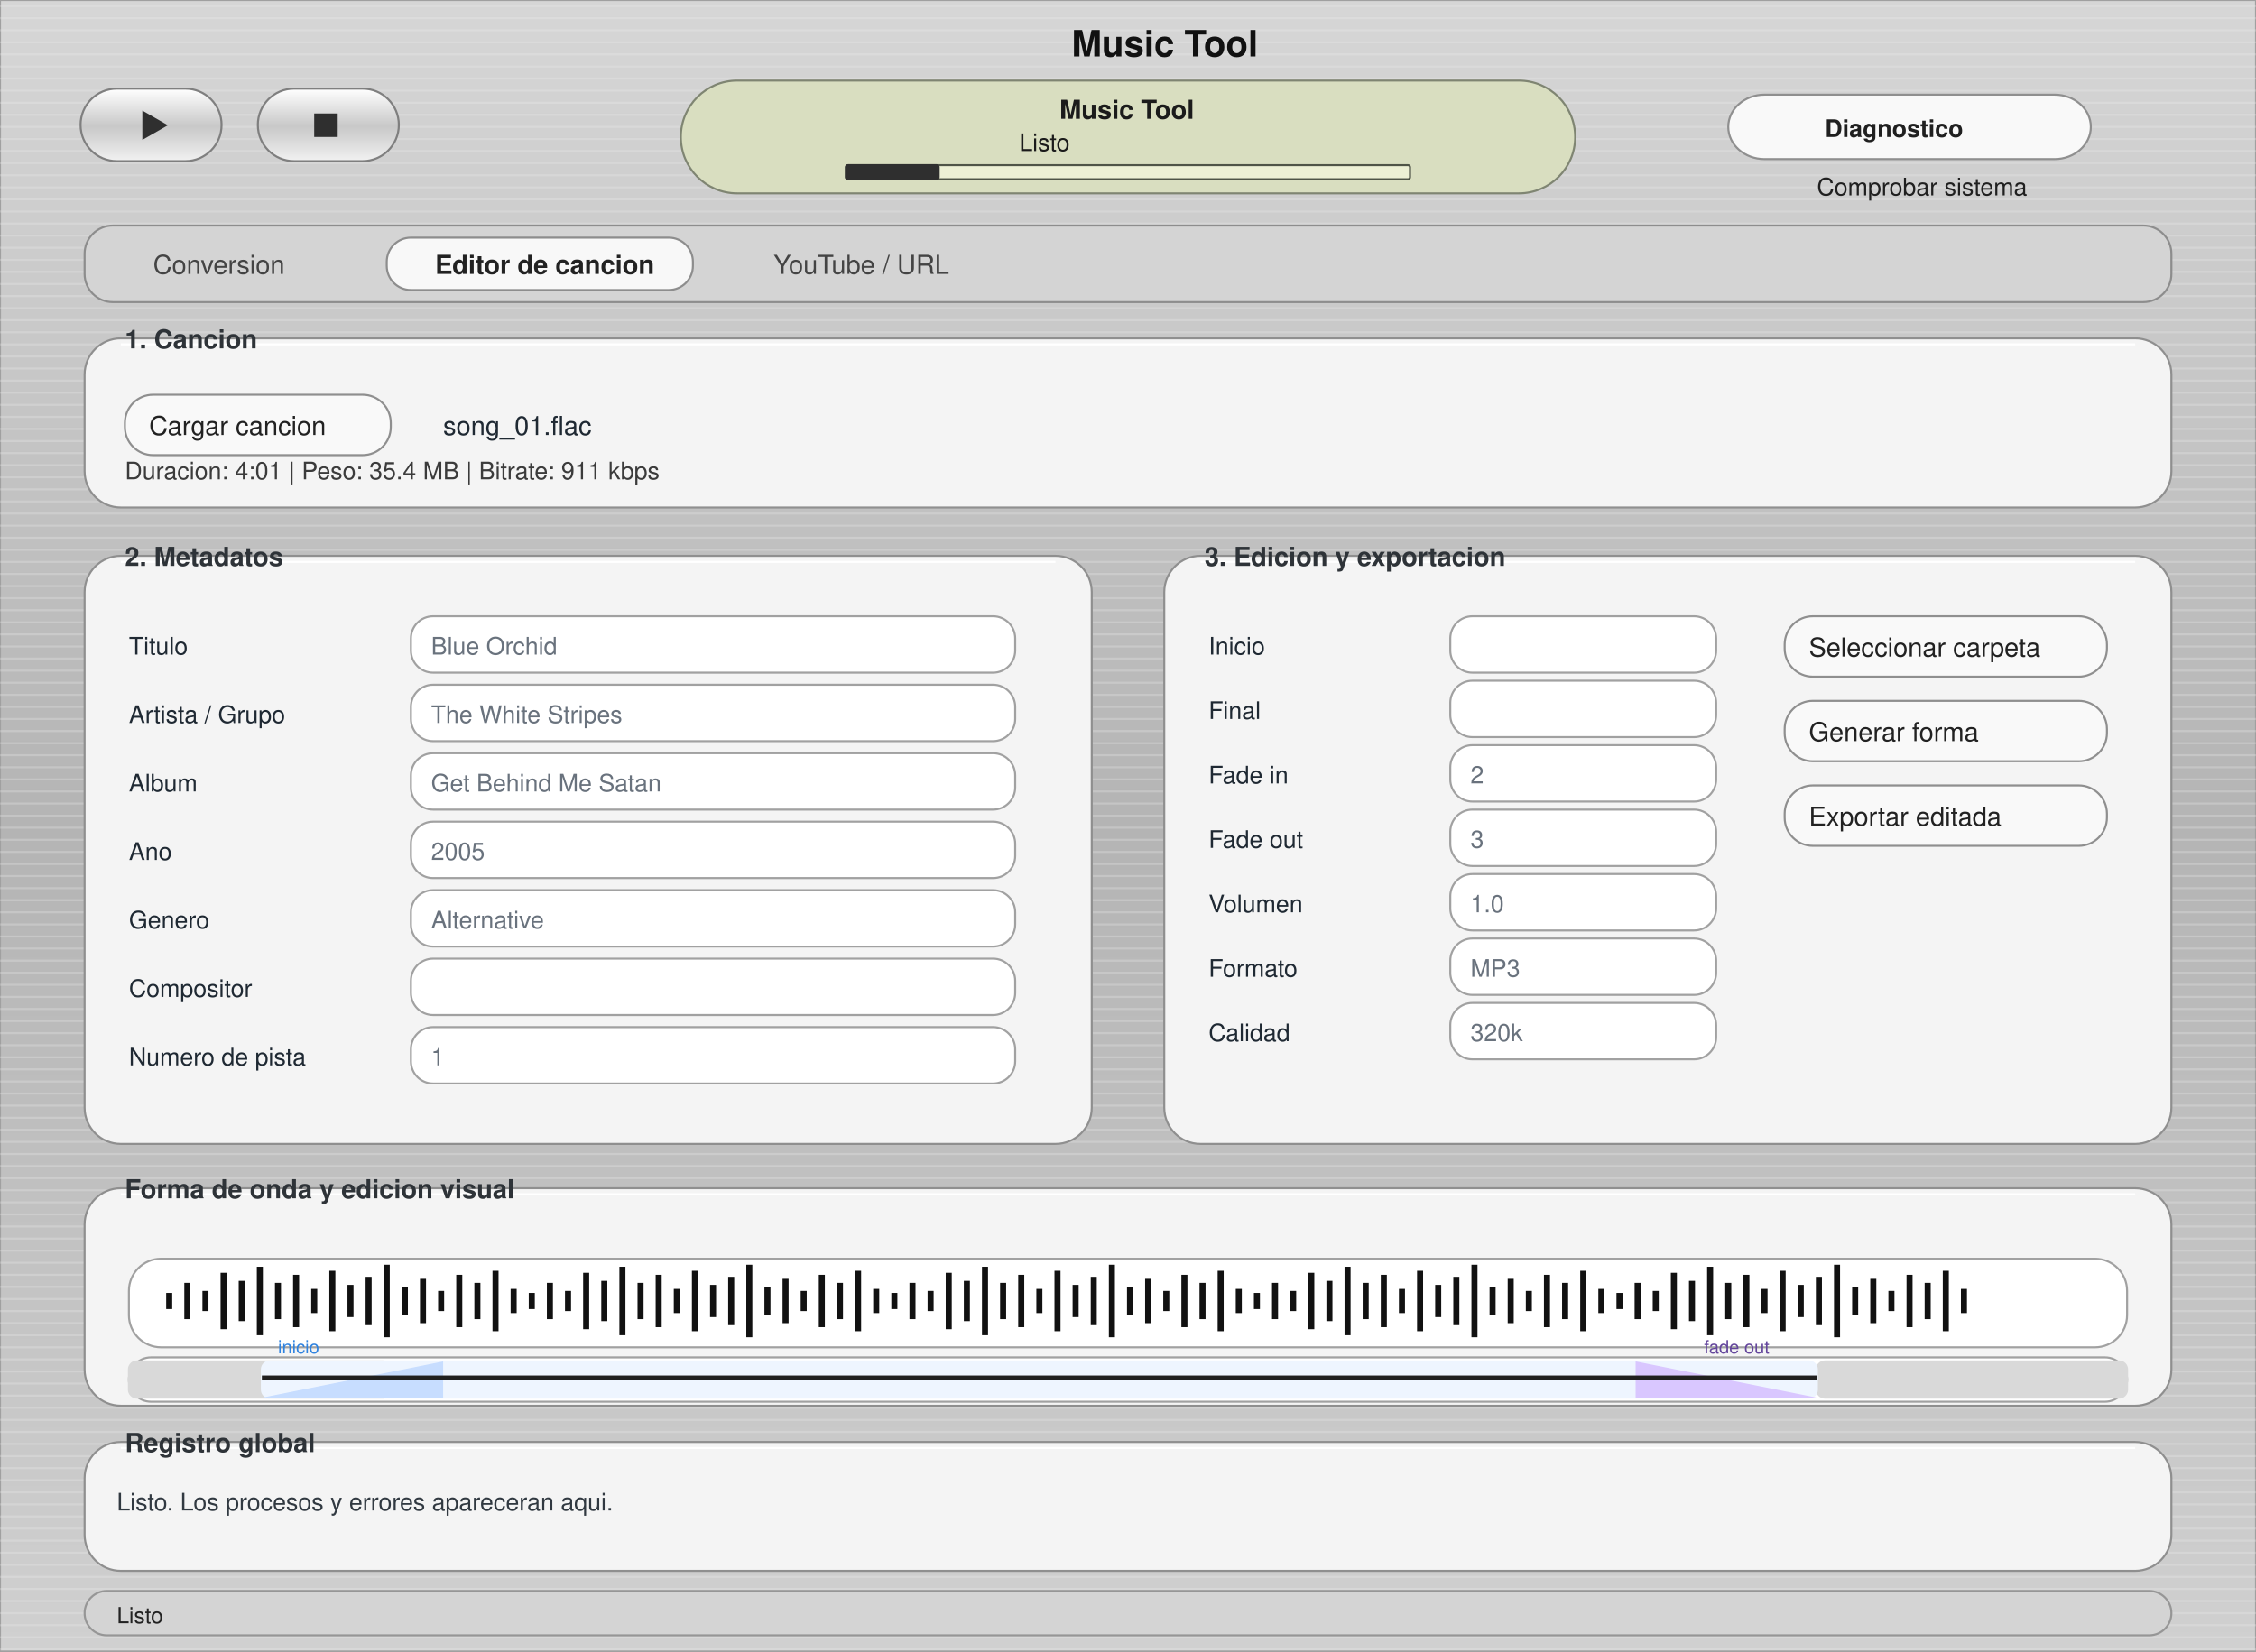
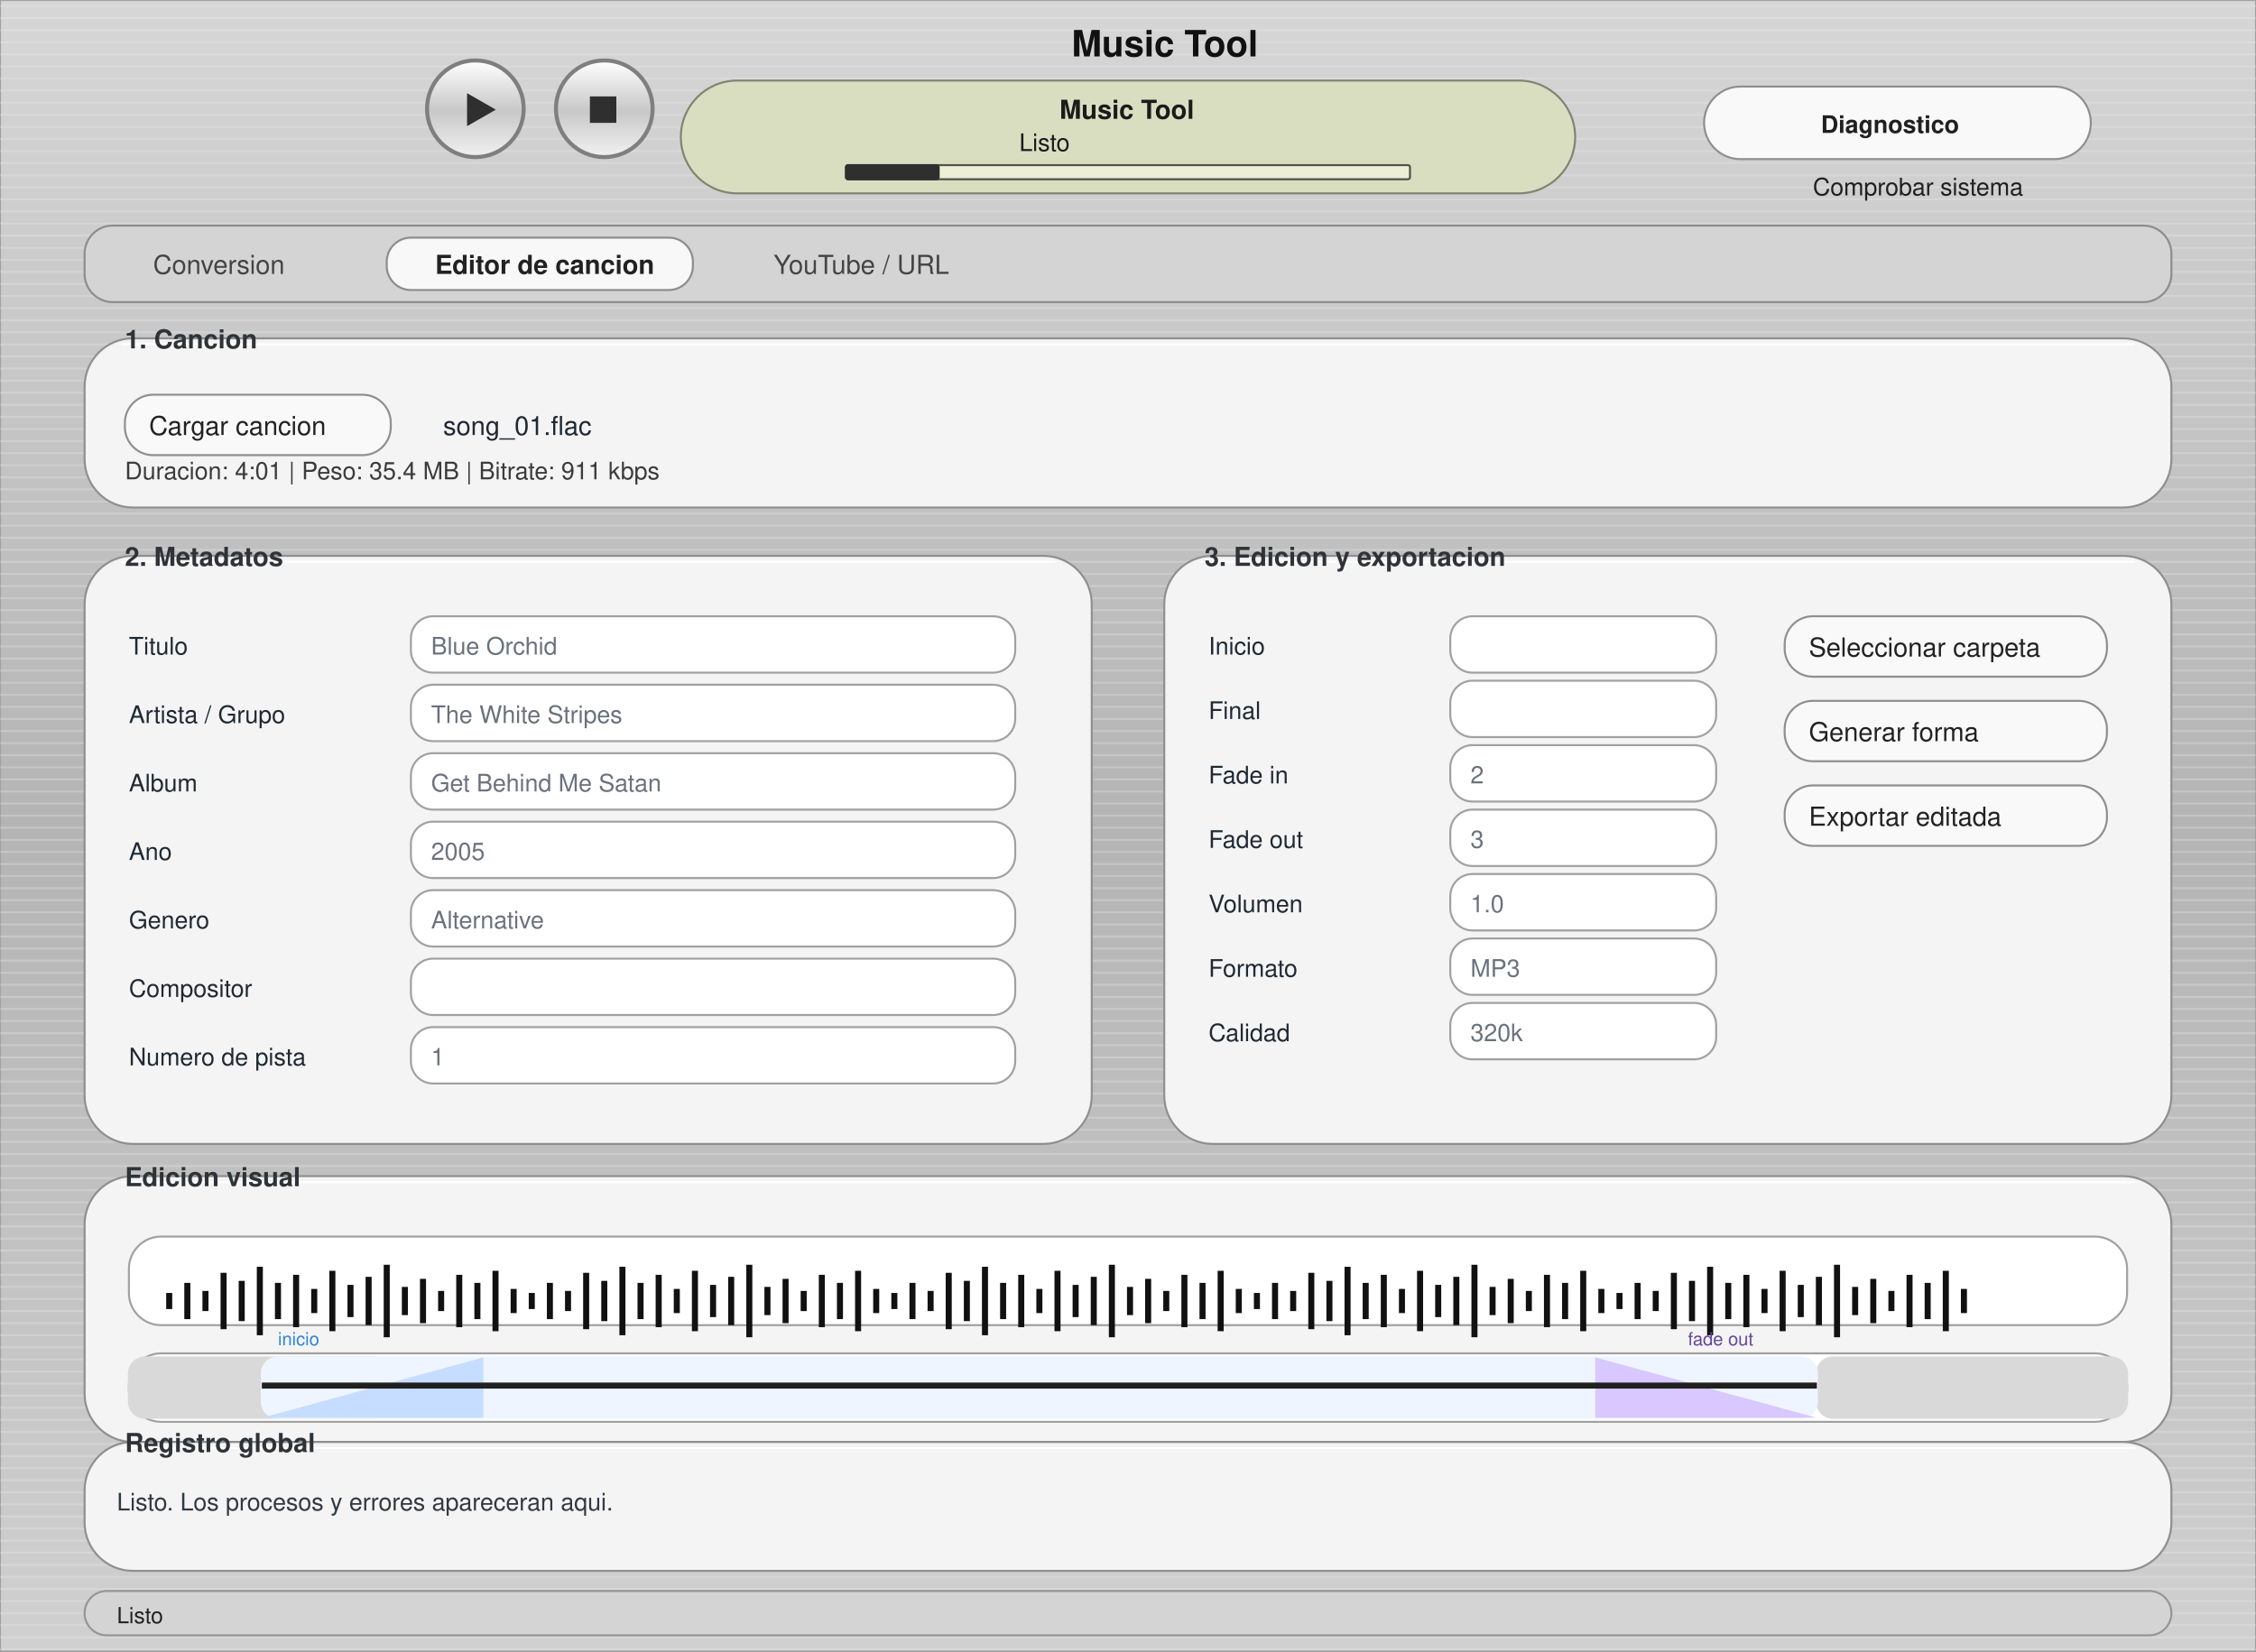
<svg xmlns="http://www.w3.org/2000/svg" width="1120" height="820" viewBox="0 0 1120 820">
  <defs>
    <linearGradient id="metal" x1="0" x2="0" y1="0" y2="1">
      <stop offset="0" stop-color="#d6d6d6" />
      <stop offset="0.5" stop-color="#b4b4b4" />
      <stop offset="1" stop-color="#d0d0d0" />
    </linearGradient>
    <linearGradient id="buttonChrome" x1="0" x2="0" y1="0" y2="1">
      <stop offset="0" stop-color="#ffffff" />
      <stop offset="0.52" stop-color="#c8c8c8" />
      <stop offset="1" stop-color="#f1f1f1" />
    </linearGradient>
    <linearGradient id="tableHeader" x1="0" x2="0" y1="0" y2="1">
      <stop offset="0" stop-color="#f9f9f9" />
      <stop offset="1" stop-color="#bdbdbd" />
    </linearGradient>
  </defs>
  <rect x="0" y="0" width="1120" height="820" rx="0" fill="url(#metal)" stroke="#a0a0a0" />
  <line x1="0" y1="3" x2="1120" y2="3" stroke="#eeeeee" opacity="0.28" />
  <line x1="0" y1="9" x2="1120" y2="9" stroke="#eeeeee" opacity="0.28" />
  <line x1="0" y1="15" x2="1120" y2="15" stroke="#eeeeee" opacity="0.28" />
  <line x1="0" y1="21" x2="1120" y2="21" stroke="#eeeeee" opacity="0.28" />
  <line x1="0" y1="27" x2="1120" y2="27" stroke="#eeeeee" opacity="0.28" />
  <line x1="0" y1="33" x2="1120" y2="33" stroke="#eeeeee" opacity="0.28" />
  <line x1="0" y1="39" x2="1120" y2="39" stroke="#eeeeee" opacity="0.28" />
  <line x1="0" y1="45" x2="1120" y2="45" stroke="#eeeeee" opacity="0.28" />
  <line x1="0" y1="51" x2="1120" y2="51" stroke="#eeeeee" opacity="0.28" />
  <line x1="0" y1="57" x2="1120" y2="57" stroke="#eeeeee" opacity="0.28" />
  <line x1="0" y1="63" x2="1120" y2="63" stroke="#eeeeee" opacity="0.28" />
  <line x1="0" y1="69" x2="1120" y2="69" stroke="#eeeeee" opacity="0.28" />
  <line x1="0" y1="75" x2="1120" y2="75" stroke="#eeeeee" opacity="0.28" />
  <line x1="0" y1="81" x2="1120" y2="81" stroke="#eeeeee" opacity="0.28" />
  <line x1="0" y1="87" x2="1120" y2="87" stroke="#eeeeee" opacity="0.28" />
  <line x1="0" y1="93" x2="1120" y2="93" stroke="#eeeeee" opacity="0.28" />
  <line x1="0" y1="99" x2="1120" y2="99" stroke="#eeeeee" opacity="0.28" />
  <line x1="0" y1="105" x2="1120" y2="105" stroke="#eeeeee" opacity="0.28" />
  <line x1="0" y1="111" x2="1120" y2="111" stroke="#eeeeee" opacity="0.28" />
  <line x1="0" y1="117" x2="1120" y2="117" stroke="#eeeeee" opacity="0.28" />
  <line x1="0" y1="123" x2="1120" y2="123" stroke="#eeeeee" opacity="0.28" />
  <line x1="0" y1="129" x2="1120" y2="129" stroke="#eeeeee" opacity="0.28" />
  <line x1="0" y1="135" x2="1120" y2="135" stroke="#eeeeee" opacity="0.28" />
  <line x1="0" y1="141" x2="1120" y2="141" stroke="#eeeeee" opacity="0.28" />
  <line x1="0" y1="147" x2="1120" y2="147" stroke="#eeeeee" opacity="0.28" />
  <line x1="0" y1="153" x2="1120" y2="153" stroke="#eeeeee" opacity="0.28" />
  <line x1="0" y1="159" x2="1120" y2="159" stroke="#eeeeee" opacity="0.28" />
  <line x1="0" y1="165" x2="1120" y2="165" stroke="#eeeeee" opacity="0.28" />
  <line x1="0" y1="171" x2="1120" y2="171" stroke="#eeeeee" opacity="0.28" />
  <line x1="0" y1="177" x2="1120" y2="177" stroke="#eeeeee" opacity="0.28" />
  <line x1="0" y1="183" x2="1120" y2="183" stroke="#eeeeee" opacity="0.28" />
  <line x1="0" y1="189" x2="1120" y2="189" stroke="#eeeeee" opacity="0.28" />
  <line x1="0" y1="195" x2="1120" y2="195" stroke="#eeeeee" opacity="0.28" />
  <line x1="0" y1="201" x2="1120" y2="201" stroke="#eeeeee" opacity="0.28" />
  <line x1="0" y1="207" x2="1120" y2="207" stroke="#eeeeee" opacity="0.28" />
  <line x1="0" y1="213" x2="1120" y2="213" stroke="#eeeeee" opacity="0.28" />
  <line x1="0" y1="219" x2="1120" y2="219" stroke="#eeeeee" opacity="0.28" />
  <line x1="0" y1="225" x2="1120" y2="225" stroke="#eeeeee" opacity="0.28" />
  <line x1="0" y1="231" x2="1120" y2="231" stroke="#eeeeee" opacity="0.28" />
  <line x1="0" y1="237" x2="1120" y2="237" stroke="#eeeeee" opacity="0.28" />
  <line x1="0" y1="243" x2="1120" y2="243" stroke="#eeeeee" opacity="0.28" />
  <line x1="0" y1="249" x2="1120" y2="249" stroke="#eeeeee" opacity="0.28" />
  <line x1="0" y1="255" x2="1120" y2="255" stroke="#eeeeee" opacity="0.28" />
  <line x1="0" y1="261" x2="1120" y2="261" stroke="#eeeeee" opacity="0.28" />
  <line x1="0" y1="267" x2="1120" y2="267" stroke="#eeeeee" opacity="0.28" />
  <line x1="0" y1="273" x2="1120" y2="273" stroke="#eeeeee" opacity="0.28" />
  <line x1="0" y1="279" x2="1120" y2="279" stroke="#eeeeee" opacity="0.28" />
  <line x1="0" y1="285" x2="1120" y2="285" stroke="#eeeeee" opacity="0.28" />
  <line x1="0" y1="291" x2="1120" y2="291" stroke="#eeeeee" opacity="0.28" />
  <line x1="0" y1="297" x2="1120" y2="297" stroke="#eeeeee" opacity="0.28" />
  <line x1="0" y1="303" x2="1120" y2="303" stroke="#eeeeee" opacity="0.28" />
  <line x1="0" y1="309" x2="1120" y2="309" stroke="#eeeeee" opacity="0.28" />
  <line x1="0" y1="315" x2="1120" y2="315" stroke="#eeeeee" opacity="0.28" />
  <line x1="0" y1="321" x2="1120" y2="321" stroke="#eeeeee" opacity="0.28" />
  <line x1="0" y1="327" x2="1120" y2="327" stroke="#eeeeee" opacity="0.28" />
  <line x1="0" y1="333" x2="1120" y2="333" stroke="#eeeeee" opacity="0.28" />
  <line x1="0" y1="339" x2="1120" y2="339" stroke="#eeeeee" opacity="0.28" />
  <line x1="0" y1="345" x2="1120" y2="345" stroke="#eeeeee" opacity="0.28" />
  <line x1="0" y1="351" x2="1120" y2="351" stroke="#eeeeee" opacity="0.28" />
  <line x1="0" y1="357" x2="1120" y2="357" stroke="#eeeeee" opacity="0.28" />
  <line x1="0" y1="363" x2="1120" y2="363" stroke="#eeeeee" opacity="0.28" />
  <line x1="0" y1="369" x2="1120" y2="369" stroke="#eeeeee" opacity="0.28" />
  <line x1="0" y1="375" x2="1120" y2="375" stroke="#eeeeee" opacity="0.28" />
  <line x1="0" y1="381" x2="1120" y2="381" stroke="#eeeeee" opacity="0.28" />
  <line x1="0" y1="387" x2="1120" y2="387" stroke="#eeeeee" opacity="0.28" />
  <line x1="0" y1="393" x2="1120" y2="393" stroke="#eeeeee" opacity="0.28" />
  <line x1="0" y1="399" x2="1120" y2="399" stroke="#eeeeee" opacity="0.28" />
  <line x1="0" y1="405" x2="1120" y2="405" stroke="#eeeeee" opacity="0.28" />
  <line x1="0" y1="411" x2="1120" y2="411" stroke="#eeeeee" opacity="0.28" />
  <line x1="0" y1="417" x2="1120" y2="417" stroke="#eeeeee" opacity="0.28" />
  <line x1="0" y1="423" x2="1120" y2="423" stroke="#eeeeee" opacity="0.28" />
  <line x1="0" y1="429" x2="1120" y2="429" stroke="#eeeeee" opacity="0.28" />
  <line x1="0" y1="435" x2="1120" y2="435" stroke="#eeeeee" opacity="0.28" />
  <line x1="0" y1="441" x2="1120" y2="441" stroke="#eeeeee" opacity="0.28" />
  <line x1="0" y1="447" x2="1120" y2="447" stroke="#eeeeee" opacity="0.28" />
  <line x1="0" y1="453" x2="1120" y2="453" stroke="#eeeeee" opacity="0.28" />
  <line x1="0" y1="459" x2="1120" y2="459" stroke="#eeeeee" opacity="0.28" />
  <line x1="0" y1="465" x2="1120" y2="465" stroke="#eeeeee" opacity="0.28" />
  <line x1="0" y1="471" x2="1120" y2="471" stroke="#eeeeee" opacity="0.28" />
  <line x1="0" y1="477" x2="1120" y2="477" stroke="#eeeeee" opacity="0.28" />
  <line x1="0" y1="483" x2="1120" y2="483" stroke="#eeeeee" opacity="0.28" />
  <line x1="0" y1="489" x2="1120" y2="489" stroke="#eeeeee" opacity="0.28" />
  <line x1="0" y1="495" x2="1120" y2="495" stroke="#eeeeee" opacity="0.28" />
  <line x1="0" y1="501" x2="1120" y2="501" stroke="#eeeeee" opacity="0.28" />
  <line x1="0" y1="507" x2="1120" y2="507" stroke="#eeeeee" opacity="0.28" />
  <line x1="0" y1="513" x2="1120" y2="513" stroke="#eeeeee" opacity="0.28" />
  <line x1="0" y1="519" x2="1120" y2="519" stroke="#eeeeee" opacity="0.28" />
  <line x1="0" y1="525" x2="1120" y2="525" stroke="#eeeeee" opacity="0.28" />
  <line x1="0" y1="531" x2="1120" y2="531" stroke="#eeeeee" opacity="0.28" />
  <line x1="0" y1="537" x2="1120" y2="537" stroke="#eeeeee" opacity="0.28" />
  <line x1="0" y1="543" x2="1120" y2="543" stroke="#eeeeee" opacity="0.28" />
  <line x1="0" y1="549" x2="1120" y2="549" stroke="#eeeeee" opacity="0.28" />
  <line x1="0" y1="555" x2="1120" y2="555" stroke="#eeeeee" opacity="0.28" />
  <line x1="0" y1="561" x2="1120" y2="561" stroke="#eeeeee" opacity="0.28" />
  <line x1="0" y1="567" x2="1120" y2="567" stroke="#eeeeee" opacity="0.28" />
  <line x1="0" y1="573" x2="1120" y2="573" stroke="#eeeeee" opacity="0.28" />
  <line x1="0" y1="579" x2="1120" y2="579" stroke="#eeeeee" opacity="0.28" />
  <line x1="0" y1="585" x2="1120" y2="585" stroke="#eeeeee" opacity="0.28" />
  <line x1="0" y1="591" x2="1120" y2="591" stroke="#eeeeee" opacity="0.28" />
  <line x1="0" y1="597" x2="1120" y2="597" stroke="#eeeeee" opacity="0.28" />
  <line x1="0" y1="603" x2="1120" y2="603" stroke="#eeeeee" opacity="0.28" />
  <line x1="0" y1="609" x2="1120" y2="609" stroke="#eeeeee" opacity="0.28" />
  <line x1="0" y1="615" x2="1120" y2="615" stroke="#eeeeee" opacity="0.28" />
  <line x1="0" y1="621" x2="1120" y2="621" stroke="#eeeeee" opacity="0.28" />
  <line x1="0" y1="627" x2="1120" y2="627" stroke="#eeeeee" opacity="0.28" />
  <line x1="0" y1="633" x2="1120" y2="633" stroke="#eeeeee" opacity="0.28" />
  <line x1="0" y1="639" x2="1120" y2="639" stroke="#eeeeee" opacity="0.28" />
  <line x1="0" y1="645" x2="1120" y2="645" stroke="#eeeeee" opacity="0.28" />
  <line x1="0" y1="651" x2="1120" y2="651" stroke="#eeeeee" opacity="0.28" />
  <line x1="0" y1="657" x2="1120" y2="657" stroke="#eeeeee" opacity="0.28" />
  <line x1="0" y1="663" x2="1120" y2="663" stroke="#eeeeee" opacity="0.28" />
  <line x1="0" y1="669" x2="1120" y2="669" stroke="#eeeeee" opacity="0.28" />
  <line x1="0" y1="675" x2="1120" y2="675" stroke="#eeeeee" opacity="0.28" />
  <line x1="0" y1="681" x2="1120" y2="681" stroke="#eeeeee" opacity="0.28" />
  <line x1="0" y1="687" x2="1120" y2="687" stroke="#eeeeee" opacity="0.28" />
  <line x1="0" y1="693" x2="1120" y2="693" stroke="#eeeeee" opacity="0.28" />
  <line x1="0" y1="699" x2="1120" y2="699" stroke="#eeeeee" opacity="0.28" />
  <line x1="0" y1="705" x2="1120" y2="705" stroke="#eeeeee" opacity="0.28" />
  <line x1="0" y1="711" x2="1120" y2="711" stroke="#eeeeee" opacity="0.28" />
  <line x1="0" y1="717" x2="1120" y2="717" stroke="#eeeeee" opacity="0.28" />
  <line x1="0" y1="723" x2="1120" y2="723" stroke="#eeeeee" opacity="0.28" />
  <line x1="0" y1="729" x2="1120" y2="729" stroke="#eeeeee" opacity="0.28" />
  <line x1="0" y1="735" x2="1120" y2="735" stroke="#eeeeee" opacity="0.28" />
  <line x1="0" y1="741" x2="1120" y2="741" stroke="#eeeeee" opacity="0.28" />
  <line x1="0" y1="747" x2="1120" y2="747" stroke="#eeeeee" opacity="0.28" />
  <line x1="0" y1="753" x2="1120" y2="753" stroke="#eeeeee" opacity="0.28" />
  <line x1="0" y1="759" x2="1120" y2="759" stroke="#eeeeee" opacity="0.28" />
  <line x1="0" y1="765" x2="1120" y2="765" stroke="#eeeeee" opacity="0.28" />
  <line x1="0" y1="771" x2="1120" y2="771" stroke="#eeeeee" opacity="0.28" />
  <line x1="0" y1="777" x2="1120" y2="777" stroke="#eeeeee" opacity="0.28" />
  <line x1="0" y1="783" x2="1120" y2="783" stroke="#eeeeee" opacity="0.28" />
  <line x1="0" y1="789" x2="1120" y2="789" stroke="#eeeeee" opacity="0.28" />
  <line x1="0" y1="795" x2="1120" y2="795" stroke="#eeeeee" opacity="0.28" />
  <line x1="0" y1="801" x2="1120" y2="801" stroke="#eeeeee" opacity="0.28" />
  <line x1="0" y1="807" x2="1120" y2="807" stroke="#eeeeee" opacity="0.28" />
  <line x1="0" y1="813" x2="1120" y2="813" stroke="#eeeeee" opacity="0.28" />
  <line x1="0" y1="819" x2="1120" y2="819" stroke="#eeeeee" opacity="0.28" />
  <text x="532" y="28" font-family="-apple-system, BlinkMacSystemFont, Helvetica, Arial, sans-serif" font-size="18" font-weight="700" fill="#111111">Music Tool</text>
-   <rect x="40" y="44" width="70" height="36" rx="18" fill="url(#buttonChrome)" stroke="#7f7f7f" />
-   <text x="69" y="68" font-family="-apple-system, BlinkMacSystemFont, Helvetica, Arial, sans-serif" font-size="16" font-weight="700" fill="#2f2f2f">▶</text>
-   <rect x="128" y="44" width="70" height="36" rx="18" fill="url(#buttonChrome)" stroke="#7f7f7f" />
-   <text x="157" y="68" font-family="-apple-system, BlinkMacSystemFont, Helvetica, Arial, sans-serif" font-size="16" font-weight="700" fill="#2f2f2f">■</text>
+   <circle cx="236" cy="54" r="24" fill="url(#buttonChrome)" stroke="#7f7f7f" stroke-width="2" />
+   <text x="230" y="61" font-family="-apple-system, BlinkMacSystemFont, Helvetica, Arial, sans-serif" font-size="18" font-weight="700" fill="#2f2f2f">▶</text>
+   <circle cx="300" cy="54" r="24" fill="url(#buttonChrome)" stroke="#7f7f7f" stroke-width="2" />
+   <text x="294" y="61" font-family="-apple-system, BlinkMacSystemFont, Helvetica, Arial, sans-serif" font-size="18" font-weight="700" fill="#2f2f2f">■</text>
  <rect x="338" y="40" width="444" height="56" rx="28" fill="#d9dec0" stroke="#7f8572" />
  <text x="526" y="59" font-family="-apple-system, BlinkMacSystemFont, Helvetica, Arial, sans-serif" font-size="13" font-weight="700" fill="#1b1b1b">Music Tool</text>
  <text x="506" y="75" font-family="-apple-system, BlinkMacSystemFont, Helvetica, Arial, sans-serif" font-size="12" font-weight="400" fill="#1b1b1b">Listo</text>
  <rect x="420" y="82" width="280" height="7" rx="1" fill="#edf0d5" stroke="#4f5447" />
  <rect x="420" y="82" width="46" height="7" rx="1" fill="#2f2f2f" stroke="#2f2f2f" />
-   <rect x="858" y="47" width="180" height="32" rx="18" fill="#f9f9f9" stroke="#8f8f8f" />
-   <text x="906" y="68" font-family="-apple-system, BlinkMacSystemFont, Helvetica, Arial, sans-serif" font-size="12" font-weight="700" fill="#202020">Diagnostico</text>
-   <text x="902" y="97" font-family="-apple-system, BlinkMacSystemFont, Helvetica, Arial, sans-serif" font-size="12" font-weight="400" fill="#202020">Comprobar sistema</text>
+   <rect x="846" y="43" width="192" height="36" rx="18" fill="#f9f9f9" stroke="#8f8f8f" />
+   <text x="904" y="66" font-family="-apple-system, BlinkMacSystemFont, Helvetica, Arial, sans-serif" font-size="12" font-weight="700" fill="#202020">Diagnostico</text>
+   <text x="900" y="97" font-family="-apple-system, BlinkMacSystemFont, Helvetica, Arial, sans-serif" font-size="12" font-weight="400" fill="#202020">Comprobar sistema</text>
  <rect x="42" y="112" width="1036" height="38" rx="14" fill="#d4d4d4" stroke="#8d8d8d" />
  <text x="76" y="136" font-family="-apple-system, BlinkMacSystemFont, Helvetica, Arial, sans-serif" font-size="13" font-weight="500" fill="#444">Conversion</text>
  <rect x="192" y="118" width="152" height="26" rx="12" fill="#f8f8f8" stroke="#8d8d8d" />
  <text x="216" y="136" font-family="-apple-system, BlinkMacSystemFont, Helvetica, Arial, sans-serif" font-size="13" font-weight="600" fill="#222">Editor de cancion</text>
  <text x="384" y="136" font-family="-apple-system, BlinkMacSystemFont, Helvetica, Arial, sans-serif" font-size="13" font-weight="500" fill="#444">YouTube / URL</text>
-   <rect x="42" y="168" width="1036" height="84" rx="18" fill="#f4f4f4" stroke="#8f8f8f" />
+   <rect x="42" y="168" width="1036" height="84" rx="24" fill="#f4f4f4" stroke="#8f8f8f" />
  <line x1="60" y1="171" x2="1060" y2="171" stroke="#ffffff" />
  <text x="62" y="173" font-family="-apple-system, BlinkMacSystemFont, Helvetica, Arial, sans-serif" font-size="13" font-weight="600" fill="#2e3338">1. Cancion</text>
  <rect x="62" y="196" width="132" height="30" rx="14" fill="#f9f9f9" stroke="#8f8f8f" />
  <text x="74" y="216" font-family="-apple-system, BlinkMacSystemFont, Helvetica, Arial, sans-serif" font-size="13" font-weight="500" fill="#222">Cargar cancion</text>
  <text x="220" y="216" font-family="-apple-system, BlinkMacSystemFont, Helvetica, Arial, sans-serif" font-size="13" font-weight="500" fill="#1f2933">song_01.flac</text>
  <text x="62" y="238" font-family="-apple-system, BlinkMacSystemFont, Helvetica, Arial, sans-serif" font-size="12" font-weight="400" fill="#3b3b3b">Duracion: 4:01 | Peso: 35.4 MB | Bitrate: 911 kbps</text>
-   <rect x="42" y="276" width="500" height="292" rx="18" fill="#f4f4f4" stroke="#8f8f8f" />
+   <rect x="42" y="276" width="500" height="292" rx="24" fill="#f4f4f4" stroke="#8f8f8f" />
  <line x1="60" y1="279" x2="524" y2="279" stroke="#ffffff" />
  <text x="62" y="281" font-family="-apple-system, BlinkMacSystemFont, Helvetica, Arial, sans-serif" font-size="13" font-weight="600" fill="#2e3338">2. Metadatos</text>
  <text x="64" y="325" font-family="-apple-system, BlinkMacSystemFont, Helvetica, Arial, sans-serif" font-size="12" font-weight="500" fill="#1f2933">Titulo</text>
  <rect x="204" y="306" width="300" height="28" rx="11" fill="#ffffff" stroke="#a1a1a1" />
  <text x="214" y="325" font-family="-apple-system, BlinkMacSystemFont, Helvetica, Arial, sans-serif" font-size="12" font-weight="400" fill="#69727d">Blue Orchid</text>
  <text x="64" y="359" font-family="-apple-system, BlinkMacSystemFont, Helvetica, Arial, sans-serif" font-size="12" font-weight="500" fill="#1f2933">Artista / Grupo</text>
  <rect x="204" y="340" width="300" height="28" rx="11" fill="#ffffff" stroke="#a1a1a1" />
  <text x="214" y="359" font-family="-apple-system, BlinkMacSystemFont, Helvetica, Arial, sans-serif" font-size="12" font-weight="400" fill="#69727d">The White Stripes</text>
  <text x="64" y="393" font-family="-apple-system, BlinkMacSystemFont, Helvetica, Arial, sans-serif" font-size="12" font-weight="500" fill="#1f2933">Album</text>
  <rect x="204" y="374" width="300" height="28" rx="11" fill="#ffffff" stroke="#a1a1a1" />
  <text x="214" y="393" font-family="-apple-system, BlinkMacSystemFont, Helvetica, Arial, sans-serif" font-size="12" font-weight="400" fill="#69727d">Get Behind Me Satan</text>
  <text x="64" y="427" font-family="-apple-system, BlinkMacSystemFont, Helvetica, Arial, sans-serif" font-size="12" font-weight="500" fill="#1f2933">Ano</text>
  <rect x="204" y="408" width="300" height="28" rx="11" fill="#ffffff" stroke="#a1a1a1" />
  <text x="214" y="427" font-family="-apple-system, BlinkMacSystemFont, Helvetica, Arial, sans-serif" font-size="12" font-weight="400" fill="#69727d">2005</text>
  <text x="64" y="461" font-family="-apple-system, BlinkMacSystemFont, Helvetica, Arial, sans-serif" font-size="12" font-weight="500" fill="#1f2933">Genero</text>
  <rect x="204" y="442" width="300" height="28" rx="11" fill="#ffffff" stroke="#a1a1a1" />
  <text x="214" y="461" font-family="-apple-system, BlinkMacSystemFont, Helvetica, Arial, sans-serif" font-size="12" font-weight="400" fill="#69727d">Alternative</text>
  <text x="64" y="495" font-family="-apple-system, BlinkMacSystemFont, Helvetica, Arial, sans-serif" font-size="12" font-weight="500" fill="#1f2933">Compositor</text>
  <rect x="204" y="476" width="300" height="28" rx="11" fill="#ffffff" stroke="#a1a1a1" />
  <text x="214" y="495" font-family="-apple-system, BlinkMacSystemFont, Helvetica, Arial, sans-serif" font-size="12" font-weight="400" fill="#69727d" />
  <text x="64" y="529" font-family="-apple-system, BlinkMacSystemFont, Helvetica, Arial, sans-serif" font-size="12" font-weight="500" fill="#1f2933">Numero de pista</text>
  <rect x="204" y="510" width="300" height="28" rx="11" fill="#ffffff" stroke="#a1a1a1" />
  <text x="214" y="529" font-family="-apple-system, BlinkMacSystemFont, Helvetica, Arial, sans-serif" font-size="12" font-weight="400" fill="#69727d">1</text>
-   <rect x="578" y="276" width="500" height="292" rx="18" fill="#f4f4f4" stroke="#8f8f8f" />
+   <rect x="578" y="276" width="500" height="292" rx="24" fill="#f4f4f4" stroke="#8f8f8f" />
  <line x1="596" y1="279" x2="1060" y2="279" stroke="#ffffff" />
  <text x="598" y="281" font-family="-apple-system, BlinkMacSystemFont, Helvetica, Arial, sans-serif" font-size="13" font-weight="600" fill="#2e3338">3. Edicion y exportacion</text>
  <text x="600" y="325" font-family="-apple-system, BlinkMacSystemFont, Helvetica, Arial, sans-serif" font-size="12" font-weight="500" fill="#1f2933">Inicio</text>
  <rect x="720" y="306" width="132" height="28" rx="11" fill="#ffffff" stroke="#a1a1a1" />
  <text x="730" y="325" font-family="-apple-system, BlinkMacSystemFont, Helvetica, Arial, sans-serif" font-size="12" font-weight="400" fill="#69727d" />
  <text x="600" y="357" font-family="-apple-system, BlinkMacSystemFont, Helvetica, Arial, sans-serif" font-size="12" font-weight="500" fill="#1f2933">Final</text>
  <rect x="720" y="338" width="132" height="28" rx="11" fill="#ffffff" stroke="#a1a1a1" />
  <text x="730" y="357" font-family="-apple-system, BlinkMacSystemFont, Helvetica, Arial, sans-serif" font-size="12" font-weight="400" fill="#69727d" />
  <text x="600" y="389" font-family="-apple-system, BlinkMacSystemFont, Helvetica, Arial, sans-serif" font-size="12" font-weight="500" fill="#1f2933">Fade in</text>
  <rect x="720" y="370" width="132" height="28" rx="11" fill="#ffffff" stroke="#a1a1a1" />
  <text x="730" y="389" font-family="-apple-system, BlinkMacSystemFont, Helvetica, Arial, sans-serif" font-size="12" font-weight="400" fill="#69727d">2</text>
  <text x="600" y="421" font-family="-apple-system, BlinkMacSystemFont, Helvetica, Arial, sans-serif" font-size="12" font-weight="500" fill="#1f2933">Fade out</text>
  <rect x="720" y="402" width="132" height="28" rx="11" fill="#ffffff" stroke="#a1a1a1" />
  <text x="730" y="421" font-family="-apple-system, BlinkMacSystemFont, Helvetica, Arial, sans-serif" font-size="12" font-weight="400" fill="#69727d">3</text>
  <text x="600" y="453" font-family="-apple-system, BlinkMacSystemFont, Helvetica, Arial, sans-serif" font-size="12" font-weight="500" fill="#1f2933">Volumen</text>
  <rect x="720" y="434" width="132" height="28" rx="11" fill="#ffffff" stroke="#a1a1a1" />
  <text x="730" y="453" font-family="-apple-system, BlinkMacSystemFont, Helvetica, Arial, sans-serif" font-size="12" font-weight="400" fill="#69727d">1.0</text>
  <text x="600" y="485" font-family="-apple-system, BlinkMacSystemFont, Helvetica, Arial, sans-serif" font-size="12" font-weight="500" fill="#1f2933">Formato</text>
  <rect x="720" y="466" width="132" height="28" rx="11" fill="#ffffff" stroke="#a1a1a1" />
  <text x="730" y="485" font-family="-apple-system, BlinkMacSystemFont, Helvetica, Arial, sans-serif" font-size="12" font-weight="400" fill="#69727d">MP3</text>
  <text x="600" y="517" font-family="-apple-system, BlinkMacSystemFont, Helvetica, Arial, sans-serif" font-size="12" font-weight="500" fill="#1f2933">Calidad</text>
  <rect x="720" y="498" width="132" height="28" rx="11" fill="#ffffff" stroke="#a1a1a1" />
  <text x="730" y="517" font-family="-apple-system, BlinkMacSystemFont, Helvetica, Arial, sans-serif" font-size="12" font-weight="400" fill="#69727d">320k</text>
  <rect x="886" y="306" width="160" height="30" rx="14" fill="#f9f9f9" stroke="#8f8f8f" />
  <text x="898" y="326" font-family="-apple-system, BlinkMacSystemFont, Helvetica, Arial, sans-serif" font-size="13" font-weight="500" fill="#222">Seleccionar carpeta</text>
  <rect x="886" y="348" width="160" height="30" rx="14" fill="#f9f9f9" stroke="#8f8f8f" />
  <text x="898" y="368" font-family="-apple-system, BlinkMacSystemFont, Helvetica, Arial, sans-serif" font-size="13" font-weight="500" fill="#222">Generar forma</text>
  <rect x="886" y="390" width="160" height="30" rx="14" fill="#f9f9f9" stroke="#8f8f8f" />
  <text x="898" y="410" font-family="-apple-system, BlinkMacSystemFont, Helvetica, Arial, sans-serif" font-size="13" font-weight="500" fill="#222">Exportar editada</text>
-   <rect x="42" y="590" width="1036" height="108" rx="18" fill="#f4f4f4" stroke="#8f8f8f" />
-   <line x1="60" y1="593" x2="1060" y2="593" stroke="#ffffff" />
-   <text x="62" y="595" font-family="-apple-system, BlinkMacSystemFont, Helvetica, Arial, sans-serif" font-size="13" font-weight="600" fill="#2e3338">Forma de onda y edicion visual</text>
-   <rect x="64" y="625" width="992" height="44" rx="16" fill="#ffffff" stroke="#a1a1a1" />
+   <rect x="42" y="584" width="1036" height="132" rx="24" fill="#f4f4f4" stroke="#8f8f8f" />
+   <line x1="60" y1="587" x2="1060" y2="587" stroke="#ffffff" />
+   <text x="62" y="589" font-family="-apple-system, BlinkMacSystemFont, Helvetica, Arial, sans-serif" font-size="13" font-weight="600" fill="#2e3338">Edicion visual</text>
+   <rect x="64" y="614" width="992" height="44" rx="16" fill="#ffffff" stroke="#a1a1a1" />
  <line x1="84" y1="642" x2="84" y2="650" stroke="#111111" stroke-width="3" />
  <line x1="93" y1="637" x2="93" y2="655" stroke="#111111" stroke-width="3" />
  <line x1="102" y1="641" x2="102" y2="651" stroke="#111111" stroke-width="3" />
  <line x1="111" y1="632" x2="111" y2="660" stroke="#111111" stroke-width="3" />
  <line x1="120" y1="636" x2="120" y2="656" stroke="#111111" stroke-width="3" />
  <line x1="129" y1="629" x2="129" y2="663" stroke="#111111" stroke-width="3" />
  <line x1="138" y1="637" x2="138" y2="655" stroke="#111111" stroke-width="3" />
  <line x1="147" y1="633" x2="147" y2="659" stroke="#111111" stroke-width="3" />
  <line x1="156" y1="640" x2="156" y2="652" stroke="#111111" stroke-width="3" />
  <line x1="165" y1="631" x2="165" y2="661" stroke="#111111" stroke-width="3" />
  <line x1="174" y1="638" x2="174" y2="654" stroke="#111111" stroke-width="3" />
  <line x1="183" y1="634" x2="183" y2="658" stroke="#111111" stroke-width="3" />
  <line x1="192" y1="628" x2="192" y2="664" stroke="#111111" stroke-width="3" />
  <line x1="201" y1="639" x2="201" y2="653" stroke="#111111" stroke-width="3" />
  <line x1="210" y1="635" x2="210" y2="657" stroke="#111111" stroke-width="3" />
  <line x1="219" y1="641" x2="219" y2="651" stroke="#111111" stroke-width="3" />
  <line x1="228" y1="633" x2="228" y2="659" stroke="#111111" stroke-width="3" />
  <line x1="237" y1="637" x2="237" y2="655" stroke="#111111" stroke-width="3" />
  <line x1="246" y1="631" x2="246" y2="661" stroke="#111111" stroke-width="3" />
  <line x1="255" y1="640" x2="255" y2="652" stroke="#111111" stroke-width="3" />
  <line x1="264" y1="642" x2="264" y2="650" stroke="#111111" stroke-width="3" />
  <line x1="273" y1="637" x2="273" y2="655" stroke="#111111" stroke-width="3" />
  <line x1="282" y1="641" x2="282" y2="651" stroke="#111111" stroke-width="3" />
  <line x1="291" y1="632" x2="291" y2="660" stroke="#111111" stroke-width="3" />
  <line x1="300" y1="636" x2="300" y2="656" stroke="#111111" stroke-width="3" />
  <line x1="309" y1="629" x2="309" y2="663" stroke="#111111" stroke-width="3" />
  <line x1="318" y1="637" x2="318" y2="655" stroke="#111111" stroke-width="3" />
  <line x1="327" y1="633" x2="327" y2="659" stroke="#111111" stroke-width="3" />
  <line x1="336" y1="640" x2="336" y2="652" stroke="#111111" stroke-width="3" />
  <line x1="345" y1="631" x2="345" y2="661" stroke="#111111" stroke-width="3" />
  <line x1="354" y1="638" x2="354" y2="654" stroke="#111111" stroke-width="3" />
  <line x1="363" y1="634" x2="363" y2="658" stroke="#111111" stroke-width="3" />
  <line x1="372" y1="628" x2="372" y2="664" stroke="#111111" stroke-width="3" />
  <line x1="381" y1="639" x2="381" y2="653" stroke="#111111" stroke-width="3" />
  <line x1="390" y1="635" x2="390" y2="657" stroke="#111111" stroke-width="3" />
  <line x1="399" y1="641" x2="399" y2="651" stroke="#111111" stroke-width="3" />
  <line x1="408" y1="633" x2="408" y2="659" stroke="#111111" stroke-width="3" />
  <line x1="417" y1="637" x2="417" y2="655" stroke="#111111" stroke-width="3" />
  <line x1="426" y1="631" x2="426" y2="661" stroke="#111111" stroke-width="3" />
  <line x1="435" y1="640" x2="435" y2="652" stroke="#111111" stroke-width="3" />
  <line x1="444" y1="642" x2="444" y2="650" stroke="#111111" stroke-width="3" />
  <line x1="453" y1="637" x2="453" y2="655" stroke="#111111" stroke-width="3" />
  <line x1="462" y1="641" x2="462" y2="651" stroke="#111111" stroke-width="3" />
  <line x1="471" y1="632" x2="471" y2="660" stroke="#111111" stroke-width="3" />
  <line x1="480" y1="636" x2="480" y2="656" stroke="#111111" stroke-width="3" />
  <line x1="489" y1="629" x2="489" y2="663" stroke="#111111" stroke-width="3" />
  <line x1="498" y1="637" x2="498" y2="655" stroke="#111111" stroke-width="3" />
  <line x1="507" y1="633" x2="507" y2="659" stroke="#111111" stroke-width="3" />
  <line x1="516" y1="640" x2="516" y2="652" stroke="#111111" stroke-width="3" />
  <line x1="525" y1="631" x2="525" y2="661" stroke="#111111" stroke-width="3" />
  <line x1="534" y1="638" x2="534" y2="654" stroke="#111111" stroke-width="3" />
  <line x1="543" y1="634" x2="543" y2="658" stroke="#111111" stroke-width="3" />
  <line x1="552" y1="628" x2="552" y2="664" stroke="#111111" stroke-width="3" />
  <line x1="561" y1="639" x2="561" y2="653" stroke="#111111" stroke-width="3" />
  <line x1="570" y1="635" x2="570" y2="657" stroke="#111111" stroke-width="3" />
  <line x1="579" y1="641" x2="579" y2="651" stroke="#111111" stroke-width="3" />
  <line x1="588" y1="633" x2="588" y2="659" stroke="#111111" stroke-width="3" />
  <line x1="597" y1="637" x2="597" y2="655" stroke="#111111" stroke-width="3" />
  <line x1="606" y1="631" x2="606" y2="661" stroke="#111111" stroke-width="3" />
  <line x1="615" y1="640" x2="615" y2="652" stroke="#111111" stroke-width="3" />
  <line x1="624" y1="642" x2="624" y2="650" stroke="#111111" stroke-width="3" />
  <line x1="633" y1="637" x2="633" y2="655" stroke="#111111" stroke-width="3" />
  <line x1="642" y1="641" x2="642" y2="651" stroke="#111111" stroke-width="3" />
  <line x1="651" y1="632" x2="651" y2="660" stroke="#111111" stroke-width="3" />
  <line x1="660" y1="636" x2="660" y2="656" stroke="#111111" stroke-width="3" />
  <line x1="669" y1="629" x2="669" y2="663" stroke="#111111" stroke-width="3" />
  <line x1="678" y1="637" x2="678" y2="655" stroke="#111111" stroke-width="3" />
  <line x1="687" y1="633" x2="687" y2="659" stroke="#111111" stroke-width="3" />
  <line x1="696" y1="640" x2="696" y2="652" stroke="#111111" stroke-width="3" />
  <line x1="705" y1="631" x2="705" y2="661" stroke="#111111" stroke-width="3" />
  <line x1="714" y1="638" x2="714" y2="654" stroke="#111111" stroke-width="3" />
  <line x1="723" y1="634" x2="723" y2="658" stroke="#111111" stroke-width="3" />
  <line x1="732" y1="628" x2="732" y2="664" stroke="#111111" stroke-width="3" />
  <line x1="741" y1="639" x2="741" y2="653" stroke="#111111" stroke-width="3" />
  <line x1="750" y1="635" x2="750" y2="657" stroke="#111111" stroke-width="3" />
  <line x1="759" y1="641" x2="759" y2="651" stroke="#111111" stroke-width="3" />
  <line x1="768" y1="633" x2="768" y2="659" stroke="#111111" stroke-width="3" />
  <line x1="777" y1="637" x2="777" y2="655" stroke="#111111" stroke-width="3" />
  <line x1="786" y1="631" x2="786" y2="661" stroke="#111111" stroke-width="3" />
  <line x1="795" y1="640" x2="795" y2="652" stroke="#111111" stroke-width="3" />
  <line x1="804" y1="642" x2="804" y2="650" stroke="#111111" stroke-width="3" />
  <line x1="813" y1="637" x2="813" y2="655" stroke="#111111" stroke-width="3" />
  <line x1="822" y1="641" x2="822" y2="651" stroke="#111111" stroke-width="3" />
  <line x1="831" y1="632" x2="831" y2="660" stroke="#111111" stroke-width="3" />
  <line x1="840" y1="636" x2="840" y2="656" stroke="#111111" stroke-width="3" />
  <line x1="849" y1="629" x2="849" y2="663" stroke="#111111" stroke-width="3" />
  <line x1="858" y1="637" x2="858" y2="655" stroke="#111111" stroke-width="3" />
  <line x1="867" y1="633" x2="867" y2="659" stroke="#111111" stroke-width="3" />
  <line x1="876" y1="640" x2="876" y2="652" stroke="#111111" stroke-width="3" />
  <line x1="885" y1="631" x2="885" y2="661" stroke="#111111" stroke-width="3" />
  <line x1="894" y1="638" x2="894" y2="654" stroke="#111111" stroke-width="3" />
  <line x1="903" y1="634" x2="903" y2="658" stroke="#111111" stroke-width="3" />
  <line x1="912" y1="628" x2="912" y2="664" stroke="#111111" stroke-width="3" />
  <line x1="921" y1="639" x2="921" y2="653" stroke="#111111" stroke-width="3" />
  <line x1="930" y1="635" x2="930" y2="657" stroke="#111111" stroke-width="3" />
  <line x1="939" y1="641" x2="939" y2="651" stroke="#111111" stroke-width="3" />
  <line x1="948" y1="633" x2="948" y2="659" stroke="#111111" stroke-width="3" />
  <line x1="957" y1="637" x2="957" y2="655" stroke="#111111" stroke-width="3" />
  <line x1="966" y1="631" x2="966" y2="661" stroke="#111111" stroke-width="3" />
  <line x1="975" y1="640" x2="975" y2="652" stroke="#111111" stroke-width="3" />
-   <rect x="64" y="674" width="992" height="22" rx="11" fill="#ffffff" stroke="#a1a1a1" />
-   <rect x="64" y="676" width="130" height="18" rx="4" fill="#d9d9d9" stroke="#d9d9d9" />
-   <rect x="902" y="676" width="154" height="18" rx="4" fill="#d9d9d9" stroke="#d9d9d9" />
-   <rect x="130" y="676" width="772" height="18" rx="4" fill="#eef5ff" stroke="#eef5ff" />
-   <polygon points="130,694 220,676 220,694" fill="#c7ddff" />
-   <polygon points="812,676 902,694 812,694" fill="#d9c7ff" />
-   <line x1="130" y1="684" x2="902" y2="684" stroke="#202020" stroke-width="2" />
-   <text x="138" y="672" font-family="-apple-system, BlinkMacSystemFont, Helvetica, Arial, sans-serif" font-size="9" font-weight="500" fill="#2f82df">inicio</text>
-   <text x="846" y="672" font-family="-apple-system, BlinkMacSystemFont, Helvetica, Arial, sans-serif" font-size="9" font-weight="500" fill="#64469c">fade out</text>
-   <rect x="42" y="716" width="1036" height="64" rx="18" fill="#f4f4f4" stroke="#8f8f8f" />
+   <rect x="64" y="672" width="992" height="34" rx="16" fill="#ffffff" stroke="#a1a1a1" />
+   <rect x="64" y="674" width="130" height="30" rx="8" fill="#d9d9d9" stroke="#d9d9d9" />
+   <rect x="902" y="674" width="154" height="30" rx="8" fill="#d9d9d9" stroke="#d9d9d9" />
+   <rect x="130" y="674" width="772" height="30" rx="8" fill="#eef5ff" stroke="#eef5ff" />
+   <polygon points="130,704 240,674 240,704" fill="#c7ddff" />
+   <polygon points="792,674 902,704 792,704" fill="#d9c7ff" />
+   <line x1="130" y1="688" x2="902" y2="688" stroke="#202020" stroke-width="3" />
+   <text x="138" y="668" font-family="-apple-system, BlinkMacSystemFont, Helvetica, Arial, sans-serif" font-size="9" font-weight="500" fill="#2f82df">inicio</text>
+   <text x="838" y="668" font-family="-apple-system, BlinkMacSystemFont, Helvetica, Arial, sans-serif" font-size="9" font-weight="500" fill="#64469c">fade out</text>
+   <rect x="42" y="716" width="1036" height="64" rx="24" fill="#f4f4f4" stroke="#8f8f8f" />
  <line x1="60" y1="719" x2="1060" y2="719" stroke="#ffffff" />
  <text x="62" y="721" font-family="-apple-system, BlinkMacSystemFont, Helvetica, Arial, sans-serif" font-size="13" font-weight="600" fill="#2e3338">Registro global</text>
  <text x="58" y="750" font-family="-apple-system, BlinkMacSystemFont, Helvetica, Arial, sans-serif" font-size="12" font-weight="400" fill="#313941">Listo. Los procesos y errores apareceran aqui.</text>
  <rect x="42" y="790" width="1036" height="22" rx="11" fill="#d4d4d4" stroke="#969696" />
  <text x="58" y="806" font-family="-apple-system, BlinkMacSystemFont, Helvetica, Arial, sans-serif" font-size="11" font-weight="500" fill="#222">Listo</text>
</svg>
